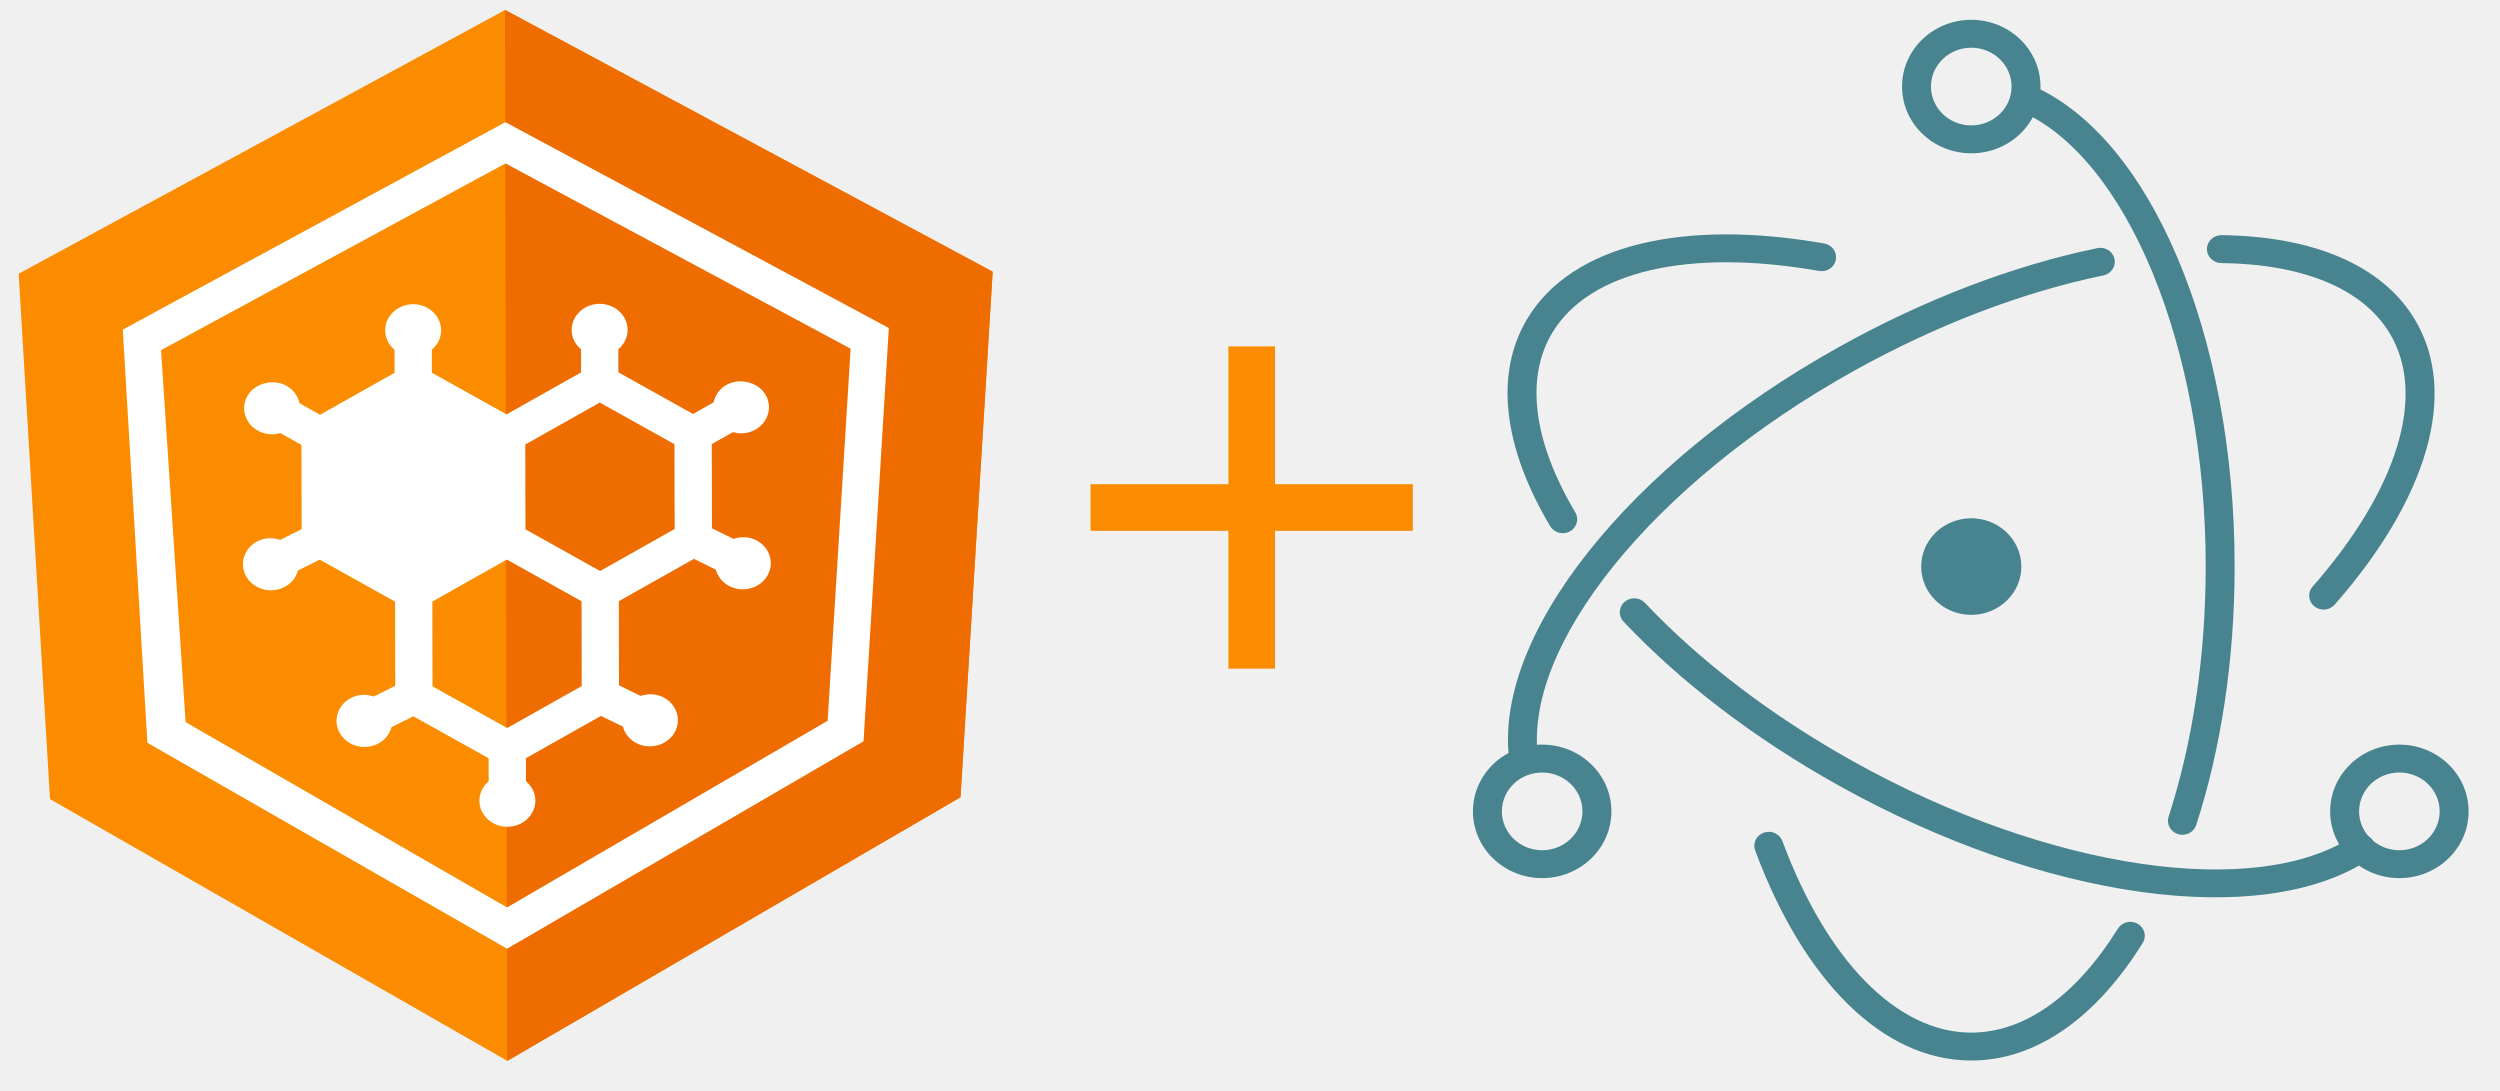
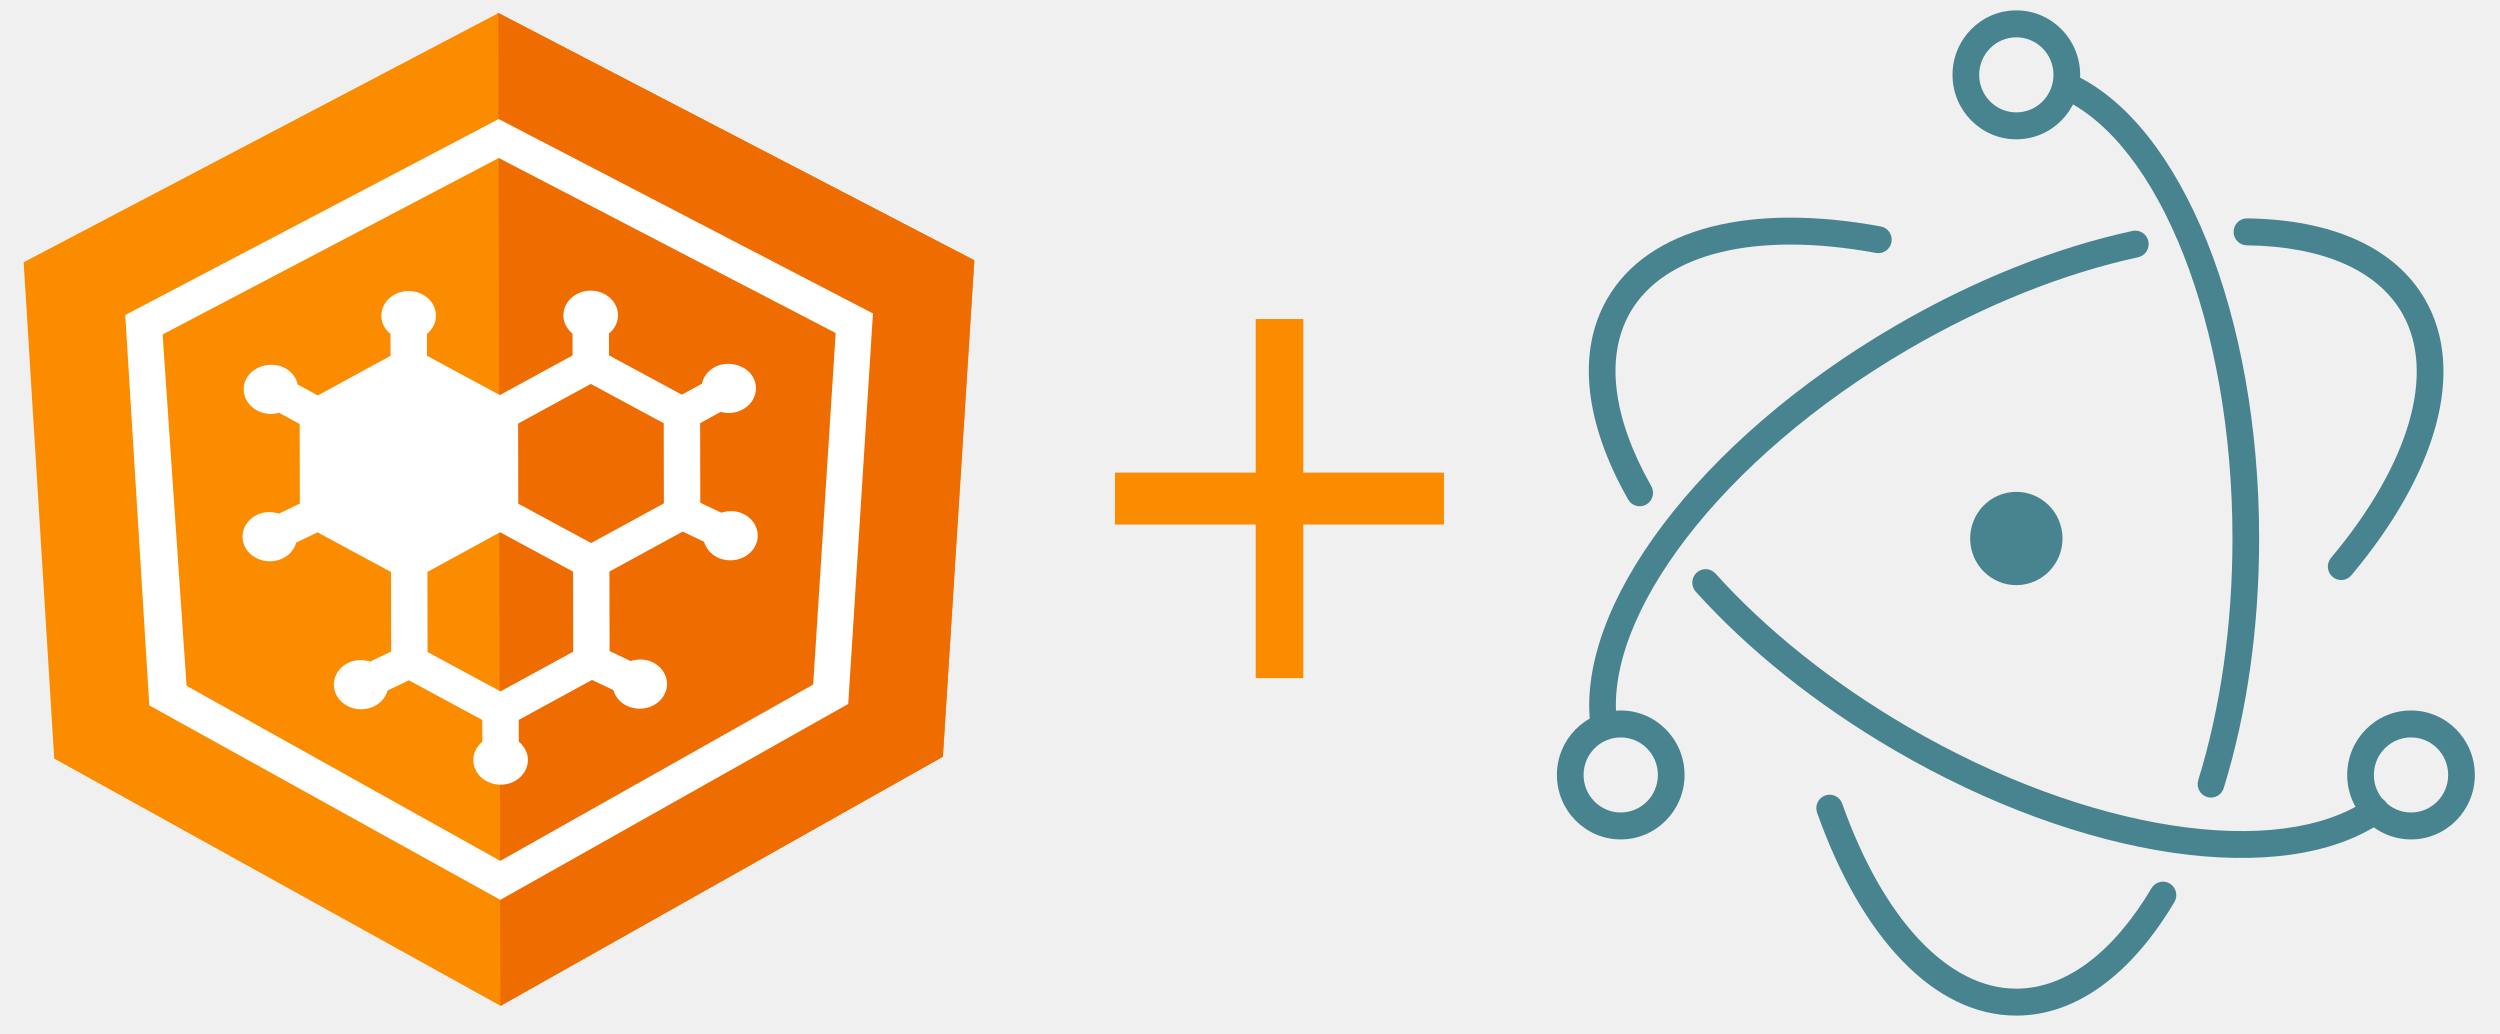
- <svg xmlns="http://www.w3.org/2000/svg" width="642" height="280">
+ <svg xmlns="http://www.w3.org/2000/svg" width="503" height="208">
  <g>
-     <rect fill="none" id="canvas_background" height="282" width="644" y="-1" x="-1" />
+     <rect x="-1" y="-1" width="505" height="210" id="canvas_background" fill="none" />
  </g>
  <g>
-     <g id="svg_1" fill-rule="evenodd" fill="none">
-       <g stroke="null" id="svg_2" fill="#47848F">
+     <g stroke="null" fill="none" fill-rule="evenodd" id="svg_1">
+       <g stroke="null" fill="#47848F" id="svg_2">
        <g stroke="null" id="svg_3">
-           <path stroke="null" id="svg_4" d="m468.457,62.53c-36.22,-6.361 -64.857,0.297 -76.27,19.358c-8.517,14.224 -6.082,33.083 5.904,53.243c1.02,1.716 3.29,2.309 5.069,1.326c1.779,-0.984 2.395,-3.172 1.375,-4.888c-10.798,-18.16 -12.899,-34.436 -5.915,-46.099c9.481,-15.835 35.025,-21.773 68.506,-15.893c2.018,0.354 3.952,-0.936 4.319,-2.882c0.368,-1.946 -0.97,-3.811 -2.988,-4.165l0,0zm-51.531,97.105c14.645,15.518 33.672,30.074 55.37,42.154c52.54,29.249 108.472,37.067 136.038,18.943c1.695,-1.114 2.132,-3.342 0.976,-4.976c-1.156,-1.634 -3.466,-2.056 -5.161,-0.941c-24.671,16.221 -77.803,8.794 -128.139,-19.228c-21.05,-11.719 -39.474,-25.813 -53.59,-40.771c-1.381,-1.463 -3.73,-1.57 -5.247,-0.238c-1.517,1.331 -1.628,3.596 -0.247,5.059l0,0z" />
-           <path stroke="null" id="svg_5" d="m599.541,155.278c23.716,-27.014 31.996,-54.185 20.606,-73.208c-8.381,-13.997 -26.099,-21.387 -49.645,-21.682c-2.051,-0.026 -3.735,1.557 -3.762,3.534c-0.027,1.978 1.614,3.602 3.665,3.627c21.177,0.266 36.441,6.632 43.309,18.102c9.461,15.8 2.076,40.031 -19.843,64.999c-1.325,1.51 -1.13,3.769 0.435,5.047c1.566,1.278 3.909,1.09 5.234,-0.42l0,0zm-60.949,-91.555c-21.443,4.43 -44.267,13.091 -66.187,25.294c-54.237,30.194 -89.618,74.717 -84.704,107c0.298,1.957 2.185,3.31 4.214,3.023c2.029,-0.287 3.433,-2.106 3.135,-4.063c-4.363,-28.664 29.174,-70.867 81.069,-99.757c21.264,-11.838 43.364,-20.224 64.029,-24.494c2.006,-0.414 3.283,-2.318 2.854,-4.252c-0.43,-1.934 -2.404,-3.166 -4.41,-2.751l0,0z" />
-           <path stroke="null" id="svg_6" d="m450.725,218.398c12.4,33.386 32.685,53.942 55.496,53.942c16.636,0 32.028,-10.935 44.031,-30.187c1.057,-1.695 0.488,-3.895 -1.27,-4.914c-1.758,-1.019 -4.04,-0.471 -5.097,1.224c-10.787,17.301 -24.036,26.714 -37.664,26.714c-18.948,0 -37.041,-18.334 -48.503,-49.194c-0.692,-1.862 -2.818,-2.831 -4.749,-2.164c-1.931,0.667 -2.936,2.717 -2.244,4.579l0,0zm113.262,-6.531c6.419,-19.779 9.867,-42.597 9.867,-66.374c0,-59.33 -21.535,-110.475 -52.21,-123.609c-1.875,-0.803 -4.069,0.012 -4.902,1.82c-0.832,1.808 0.012,3.924 1.887,4.726c27.358,11.713 47.796,60.253 47.796,117.062c0,23.068 -3.339,45.164 -9.528,64.235c-0.613,1.888 0.478,3.897 2.435,4.487c1.958,0.591 4.041,-0.461 4.654,-2.348l0,0z" />
-           <path stroke="null" id="svg_7" d="m633.937,208.359c0,-9.466 -7.959,-17.14 -17.776,-17.14c-9.817,0 -17.776,7.674 -17.776,17.14c0,9.466 7.959,17.14 17.776,17.14c9.817,0 17.776,-7.674 17.776,-17.14l0,0zm-7.428,0c0,5.511 -4.633,9.978 -10.348,9.978c-5.715,0 -10.348,-4.467 -10.348,-9.978c0,-5.511 4.633,-9.978 10.348,-9.978c5.715,0 10.348,4.467 10.348,9.978l0,0z" />
-           <path stroke="null" id="svg_8" d="m396.027,225.499c9.817,0 17.776,-7.674 17.776,-17.14c0,-9.466 -7.959,-17.14 -17.776,-17.14c-9.817,0 -17.776,7.674 -17.776,17.14c0,9.466 7.959,17.14 17.776,17.14l0,0zm0,-7.162c-5.715,0 -10.348,-4.467 -10.348,-9.978c0,-5.511 4.633,-9.978 10.348,-9.978c5.715,0 10.348,4.467 10.348,9.978c0,5.511 -4.633,9.978 -10.348,9.978l0,0z" />
-           <path stroke="null" id="svg_9" d="m506.222,39.369c9.817,0 17.776,-7.674 17.776,-17.14c0,-9.466 -7.959,-17.14 -17.776,-17.14c-9.817,0 -17.776,7.674 -17.776,17.14c0,9.466 7.959,17.14 17.776,17.14l0,0zm0,-7.162c-5.715,0 -10.348,-4.467 -10.348,-9.978c0,-5.511 4.633,-9.978 10.348,-9.978c5.715,0 10.348,4.467 10.348,9.978c0,5.511 -4.633,9.978 -10.348,9.978l0,0z" />
-           <path stroke="null" id="svg_10" d="m508.937,157.615c-6.943,1.447 -13.783,-2.808 -15.287,-9.503c-1.497,-6.695 2.912,-13.291 9.855,-14.74c6.943,-1.447 13.783,2.808 15.287,9.503c1.5,6.695 -2.912,13.291 -9.855,14.74z" />
+           <path stroke="null" d="m378.408,45.559c-26.162,-4.814 -46.847,0.224 -55.091,14.65c-6.152,10.765 -4.393,25.037 4.265,40.293c0.737,1.299 2.376,1.748 3.662,1.003c1.285,-0.744 1.73,-2.401 0.993,-3.699c-7.799,-13.743 -9.317,-26.06 -4.273,-34.887c6.848,-11.983 25.299,-16.478 49.483,-12.028c1.458,0.268 2.855,-0.708 3.12,-2.181c0.265,-1.473 -0.701,-2.884 -2.159,-3.152l0,0zm-37.222,73.487c10.578,11.744 24.322,22.759 39.995,31.901c37.95,22.135 78.351,28.052 98.262,14.336c1.224,-0.843 1.54,-2.529 0.705,-3.766c-0.835,-1.237 -2.504,-1.556 -3.728,-0.712c-17.82,12.275 -56.198,6.655 -92.557,-14.552c-15.205,-8.869 -28.513,-19.535 -38.709,-30.855c-0.997,-1.107 -2.694,-1.188 -3.79,-0.18c-1.096,1.007 -1.176,2.721 -0.179,3.829l0,0z" id="svg_4" />
+           <path stroke="null" d="m473.092,115.749c17.13,-20.444 23.111,-41.006 14.884,-55.402c-6.054,-10.593 -18.851,-16.185 -35.859,-16.409c-1.482,-0.019 -2.698,1.178 -2.717,2.675c-0.019,1.497 1.166,2.726 2.648,2.745c15.297,0.201 26.322,5.019 31.283,13.699c6.834,11.958 1.5,30.294 -14.333,49.19c-0.957,1.142 -0.817,2.853 0.314,3.82c1.131,0.967 2.824,0.825 3.781,-0.318l0,0zm-44.024,-69.288c-15.489,3.353 -31.975,9.907 -47.808,19.142c-39.177,22.85 -64.732,56.544 -61.183,80.975c0.215,1.481 1.578,2.505 3.044,2.288c1.466,-0.217 2.48,-1.594 2.265,-3.075c-3.151,-21.692 21.073,-53.631 58.557,-75.494c15.359,-8.959 31.322,-15.305 46.249,-18.536c1.449,-0.314 2.372,-1.754 2.061,-3.218c-0.31,-1.464 -1.736,-2.396 -3.185,-2.082l0,0z" id="svg_5" />
+           <path stroke="null" d="m365.6,163.518c8.956,25.266 23.609,40.822 40.086,40.822c12.017,0 23.134,-8.275 31.804,-22.845c0.763,-1.283 0.353,-2.948 -0.917,-3.719c-1.27,-0.771 -2.918,-0.356 -3.681,0.926c-7.791,13.093 -17.362,20.217 -27.206,20.217c-13.687,0 -26.756,-13.875 -35.035,-37.229c-0.5,-1.409 -2.035,-2.142 -3.43,-1.638c-1.395,0.505 -2.121,2.056 -1.621,3.465l0,0zm81.811,-4.942c4.637,-14.969 7.127,-32.236 7.127,-50.23c0,-44.9 -15.555,-83.606 -37.712,-93.545c-1.354,-0.607 -2.939,0.009 -3.541,1.377c-0.601,1.368 0.009,2.969 1.363,3.577c19.761,8.864 34.524,45.598 34.524,88.591c0,17.457 -2.412,34.18 -6.882,48.612c-0.442,1.428 0.345,2.949 1.759,3.396c1.414,0.447 2.919,-0.349 3.361,-1.777l0,0l0,0z" id="svg_6" />
+           <path stroke="null" d="m497.937,155.92c0,-7.164 -5.749,-12.972 -12.84,-12.972c-7.091,0 -12.84,5.808 -12.84,12.972c0,7.164 5.749,12.972 12.84,12.972c7.091,0 12.84,-5.808 12.84,-12.972l0,0zm-5.365,0c0,4.17 -3.346,7.551 -7.474,7.551c-4.128,0 -7.475,-3.381 -7.475,-7.551c0,-4.17 3.346,-7.551 7.475,-7.551c4.128,0 7.474,3.381 7.474,7.551l0,0z" id="svg_7" />
+           <path stroke="null" d="m326.091,168.892c7.091,0 12.84,-5.808 12.84,-12.972c0,-7.164 -5.749,-12.972 -12.84,-12.972c-7.091,0 -12.84,5.808 -12.84,12.972c0,7.164 5.749,12.972 12.84,12.972l0,0zm0,-5.42c-4.128,0 -7.474,-3.381 -7.474,-7.551c0,-4.17 3.346,-7.551 7.474,-7.551c4.128,0 7.475,3.381 7.475,7.551c0,4.17 -3.346,7.551 -7.475,7.551l0,0z" id="svg_8" />
+           <path stroke="null" d="m405.686,28.031c7.091,0 12.84,-5.808 12.84,-12.972c0,-7.164 -5.749,-12.972 -12.84,-12.972c-7.091,0 -12.84,5.808 -12.84,12.972c0,7.164 5.749,12.972 12.84,12.972l0,0zm0,-5.42c-4.128,0 -7.474,-3.381 -7.474,-7.551c0,-4.17 3.346,-7.551 7.474,-7.551c4.128,0 7.475,3.381 7.475,7.551c0,4.17 -3.346,7.551 -7.475,7.551l0,0z" id="svg_9" />
+           <path stroke="null" d="m407.647,117.518c-5.015,1.095 -9.956,-2.125 -11.042,-7.192c-1.081,-5.067 2.104,-10.058 7.119,-11.155c5.015,-1.095 9.956,2.125 11.042,7.192c1.084,5.067 -2.104,10.058 -7.119,11.155z" id="svg_10" />
        </g>
      </g>
    </g>
-     <g stroke="null" transform="rotate(-0.1189053 129.9952,137.4995) " id="svg_25">
-       <g transform="matrix(0.5679002,0,0,0.5306327,-28410.29,-3792.674) " fill-rule="evenodd" fill="none" id="svg_18">
+     <g stroke="null" id="svg_25" transform="rotate(-0.1189053 100.4973,102.4998) ">
+       <g stroke="null" id="svg_18" fill="none" fill-rule="evenodd" transform="matrix(0.4342738,0,0,0.3927518,-21724.213,-2806.509) ">
        <g stroke="null" id="svg_19">
-           <polygon stroke="null" points="50255.816,7152.295 50476.031,7279.438 50460.996,7533.723 50255.816,7660.866 50049.269,7533.723 50035.597,7279.438 " fill="#FB8C00" id="svg_23" />
-           <path stroke="null" fill="#EF6C00" id="svg_22" d="m50255.739,7660.816l0.081,0.05l205.179,-127.143l15.038,-254.286l-220.218,-127.143l-0.495,0.286l0.414,0l0,508.236z" />
-           <path stroke="null" fill="#FFFFFF" id="svg_21" d="m50255.82,7206.58l173.205,100l-11.828,200l-161.377,100l-162.452,-100l-10.753,-200l173.205,-100zm0,19.966l155.914,90.017l-10.753,180.034l-145.161,90.017l-145.161,-90.017l-10.753,-180.034l155.914,-90.017z" />
-           <path stroke="null" fill="#FFFFFF" id="svg_20" d="m50368.693,7409.063c-3.163,-1.67 -6.856,-1.737 -10.112,-0.582l-9.732,-5.136l0,-40.758l9.58,-5.768c1.181,0.363 2.404,0.599 3.668,0.599c2.294,0 4.554,-0.624 6.519,-1.813c2.893,-1.746 4.934,-4.512 5.752,-7.784c0.81,-3.281 0.304,-6.679 -1.442,-9.572c-3.458,-5.743 -11.604,-7.784 -17.364,-4.309c-3.188,1.923 -5.178,5.043 -5.836,8.442l-9.31,5.608l-33.733,-20.232l0,-11.166c2.572,-2.319 4.217,-5.633 4.217,-9.361c0,-6.974 -5.676,-12.65 -12.65,-12.65c-6.974,0 -12.65,5.676 -12.65,12.65c0,3.728 1.645,7.042 4.217,9.361l0,11.166l-33.733,20.24l-33.733,-20.24l0,-11.166c2.572,-2.319 4.217,-5.633 4.217,-9.361c0,-6.974 -5.676,-12.65 -12.65,-12.65c-6.974,0 -12.65,5.676 -12.65,12.65c0,3.728 1.645,7.042 4.217,9.361l0,11.166l-33.725,20.232l-9.31,-5.608c-0.658,-3.399 -2.648,-6.527 -5.836,-8.442c-5.76,-3.483 -13.898,-1.434 -17.364,4.301c-1.754,2.893 -2.26,6.3 -1.451,9.58c0.818,3.272 2.859,6.038 5.752,7.784c1.973,1.189 4.225,1.813 6.519,1.813c1.265,0 2.488,-0.236 3.668,-0.599l9.58,5.777l0,40.75l-9.724,5.144c-3.255,-1.155 -6.949,-1.096 -10.12,0.582c-6.165,3.264 -8.526,10.93 -5.271,17.094c2.201,4.158 6.485,6.738 11.191,6.738c2.049,0 4.082,-0.506 5.903,-1.467c3.289,-1.737 5.456,-4.748 6.3,-8.096l9.892,-5.229l33.995,20.392l0,40.741l-9.724,5.144c-3.264,-1.155 -6.957,-1.088 -10.12,0.582c-6.165,3.264 -8.526,10.93 -5.271,17.094c2.201,4.158 6.485,6.738 11.191,6.738c2.049,0 4.082,-0.506 5.903,-1.467c3.289,-1.737 5.456,-4.748 6.3,-8.096l9.892,-5.229l33.995,20.392l0,11.166c-2.572,2.319 -4.217,5.633 -4.217,9.361c0,6.974 5.676,12.65 12.65,12.65c6.974,0 12.65,-5.676 12.65,-12.65c0,-3.728 -1.645,-7.042 -4.217,-9.361l0,-11.166l33.995,-20.392l9.892,5.229c0.852,3.356 3.011,6.359 6.3,8.104c1.813,0.953 3.854,1.459 5.903,1.459c4.706,0 8.99,-2.581 11.191,-6.738c3.264,-6.165 0.894,-13.839 -5.271,-17.094c-3.163,-1.678 -6.856,-1.737 -10.112,-0.582l-9.732,-5.144l0,-40.741l33.995,-20.392l9.892,5.229c0.852,3.356 3.011,6.359 6.3,8.104c1.813,0.953 3.854,1.459 5.903,1.459c4.706,0 8.99,-2.581 11.191,-6.738c3.264,-6.165 0.894,-13.839 -5.271,-17.103l0,0zm-78.877,70.486l-33.733,20.24l-33.733,-20.24l0,-41.045l33.733,-20.24l33.733,20.24l0,41.045l0,0zm42.167,-75.9l-33.733,20.24l-33.733,-20.24l0,-41.045l33.733,-20.24l33.733,20.24l0,41.045l0,0z" />
+           <polygon stroke="null" id="svg_23" fill="#FB8C00" points="50255.649,7152.451 50475.864,7279.594 50460.829,7533.879 50255.649,7661.022 50049.102,7533.879 50035.43,7279.594 " />
+           <path stroke="null" d="m50255.572,7660.972l0.081,0.05l205.179,-127.143l15.038,-254.286l-220.218,-127.143l-0.495,0.286l0.414,0l0,508.236z" id="svg_22" fill="#EF6C00" />
+           <path stroke="null" d="m50255.652,7206.736l173.205,100l-11.828,200l-161.377,100l-162.452,-100l-10.753,-200l173.205,-100zm0,19.966l155.914,90.017l-10.753,180.034l-145.161,90.017l-145.161,-90.017l-10.753,-180.034l155.914,-90.017z" id="svg_21" fill="#FFFFFF" />
+           <path stroke="null" d="m50368.526,7409.219c-3.163,-1.67 -6.856,-1.737 -10.112,-0.582l-9.732,-5.136l0,-40.758l9.58,-5.768c1.181,0.363 2.404,0.599 3.668,0.599c2.294,0 4.554,-0.624 6.519,-1.813c2.893,-1.746 4.934,-4.512 5.752,-7.784c0.81,-3.281 0.304,-6.679 -1.442,-9.572c-3.458,-5.743 -11.604,-7.784 -17.364,-4.309c-3.188,1.923 -5.178,5.043 -5.836,8.442l-9.31,5.608l-33.733,-20.232l0,-11.166c2.572,-2.319 4.217,-5.633 4.217,-9.361c0,-6.974 -5.676,-12.65 -12.65,-12.65c-6.974,0 -12.65,5.676 -12.65,12.65c0,3.728 1.645,7.042 4.217,9.361l0,11.166l-33.733,20.24l-33.733,-20.24l0,-11.166c2.572,-2.319 4.217,-5.633 4.217,-9.361c0,-6.974 -5.676,-12.65 -12.65,-12.65c-6.974,0 -12.65,5.676 -12.65,12.65c0,3.728 1.645,7.042 4.217,9.361l0,11.166l-33.725,20.232l-9.31,-5.608c-0.658,-3.399 -2.648,-6.527 -5.836,-8.442c-5.76,-3.483 -13.898,-1.434 -17.364,4.301c-1.754,2.893 -2.26,6.3 -1.451,9.58c0.818,3.272 2.859,6.038 5.752,7.784c1.973,1.189 4.225,1.813 6.519,1.813c1.265,0 2.488,-0.236 3.668,-0.599l9.58,5.777l0,40.75l-9.724,5.144c-3.255,-1.155 -6.949,-1.096 -10.12,0.582c-6.165,3.264 -8.526,10.93 -5.271,17.094c2.201,4.158 6.485,6.738 11.191,6.738c2.049,0 4.082,-0.506 5.903,-1.467c3.289,-1.737 5.456,-4.748 6.3,-8.096l9.892,-5.229l33.995,20.392l0,40.741l-9.724,5.144c-3.264,-1.155 -6.957,-1.088 -10.12,0.582c-6.165,3.264 -8.526,10.93 -5.271,17.094c2.201,4.158 6.485,6.738 11.191,6.738c2.049,0 4.082,-0.506 5.903,-1.467c3.289,-1.737 5.456,-4.748 6.3,-8.096l9.892,-5.229l33.995,20.392l0,11.166c-2.572,2.319 -4.217,5.633 -4.217,9.361c0,6.974 5.676,12.65 12.65,12.65c6.974,0 12.65,-5.676 12.65,-12.65c0,-3.728 -1.645,-7.042 -4.217,-9.361l0,-11.166l33.995,-20.392l9.892,5.229c0.852,3.356 3.011,6.359 6.3,8.104c1.813,0.953 3.854,1.459 5.903,1.459c4.706,0 8.99,-2.581 11.191,-6.738c3.264,-6.165 0.894,-13.839 -5.271,-17.094c-3.163,-1.678 -6.856,-1.737 -10.112,-0.582l-9.732,-5.144l0,-40.741l33.995,-20.392l9.892,5.229c0.852,3.356 3.011,6.359 6.3,8.104c1.813,0.953 3.854,1.459 5.903,1.459c4.706,0 8.99,-2.581 11.191,-6.738c3.264,-6.165 0.894,-13.839 -5.271,-17.103l0,0zm-78.877,70.486l-33.733,20.24l-33.733,-20.24l0,-41.045l33.733,-20.24l33.733,20.24l0,41.045l0,0zm42.167,-75.9l-33.733,20.24l-33.733,-20.24l0,-41.045l33.733,-20.24l33.733,20.24l0,41.045l0,0z" id="svg_20" fill="#FFFFFF" />
        </g>
      </g>
    </g>
-     <text xml:space="preserve" text-anchor="start" font-family="Helvetica, Arial, sans-serif" font-size="171" id="svg_26" y="170" x="271.5" stroke-width="0" stroke="null" fill="#FB8C00">+</text>
+     <text stroke="null" transform="matrix(0.7997184,0,0,0.8730965,43.56125,-2.15736) " fill="#FB8C00" stroke-width="0" x="217.5" y="157.035" id="svg_26" font-size="171" font-family="Helvetica, Arial, sans-serif" text-anchor="start" xml:space="preserve">+</text>
  </g>
</svg>
